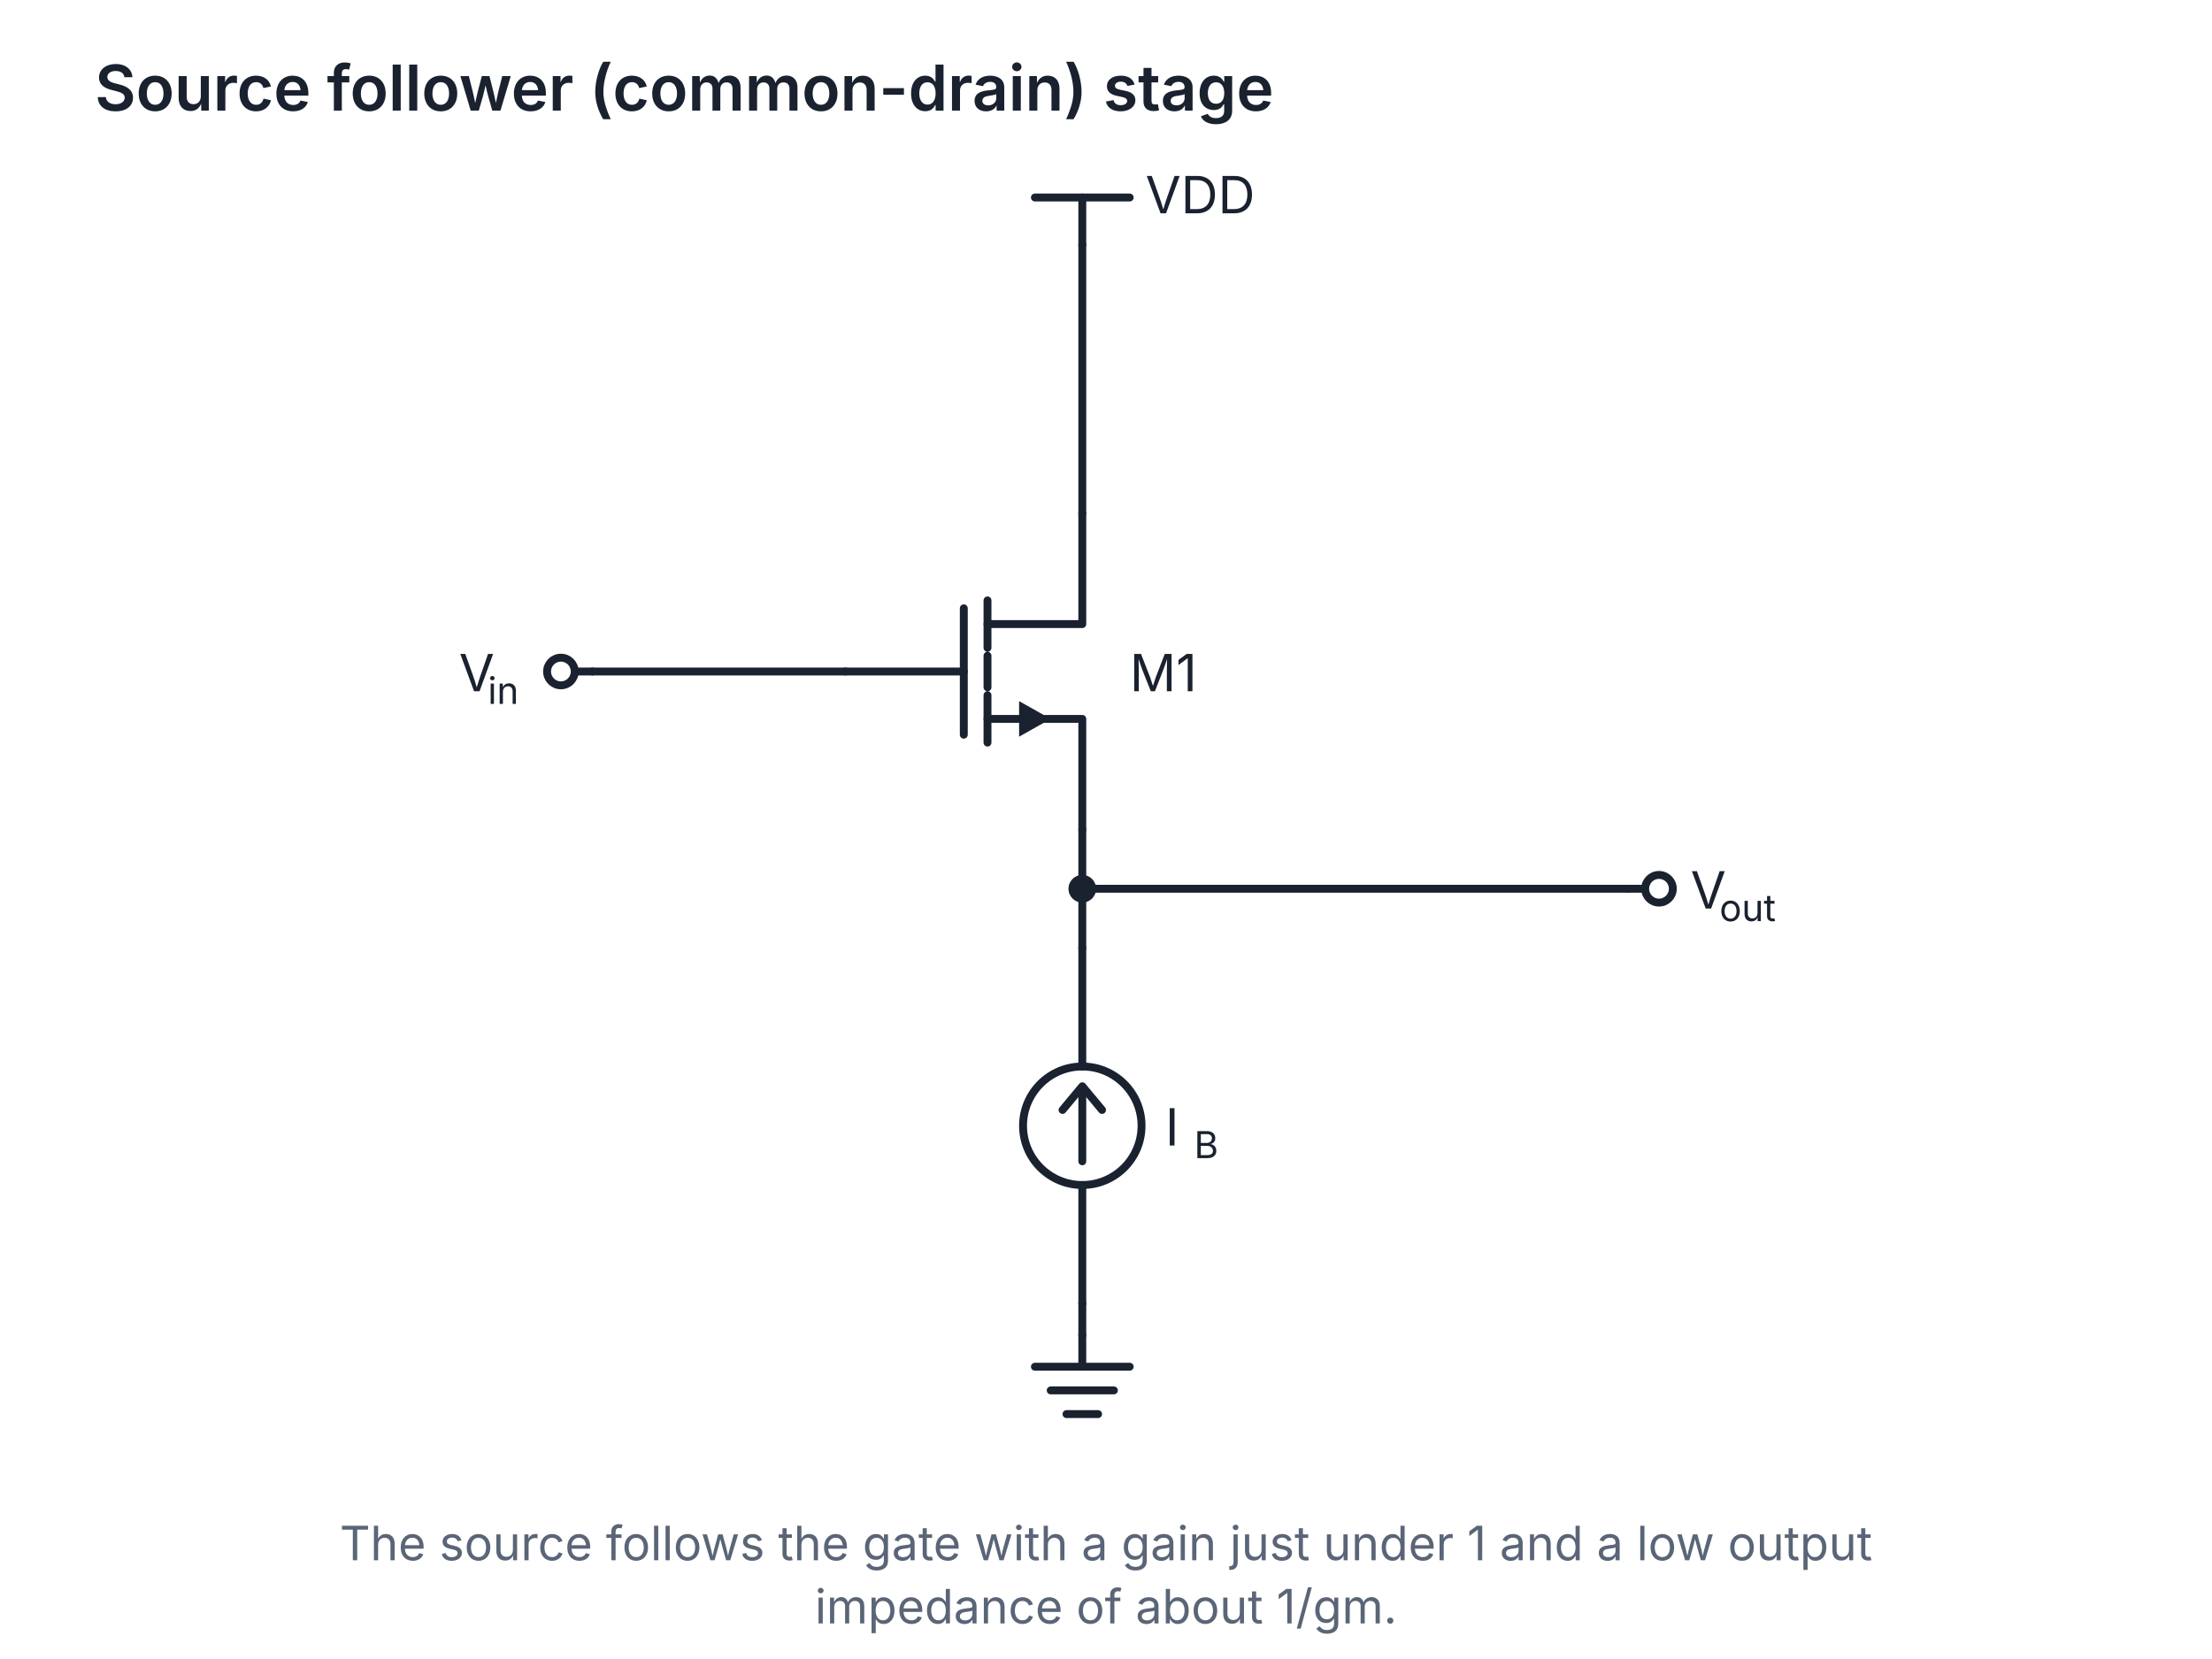
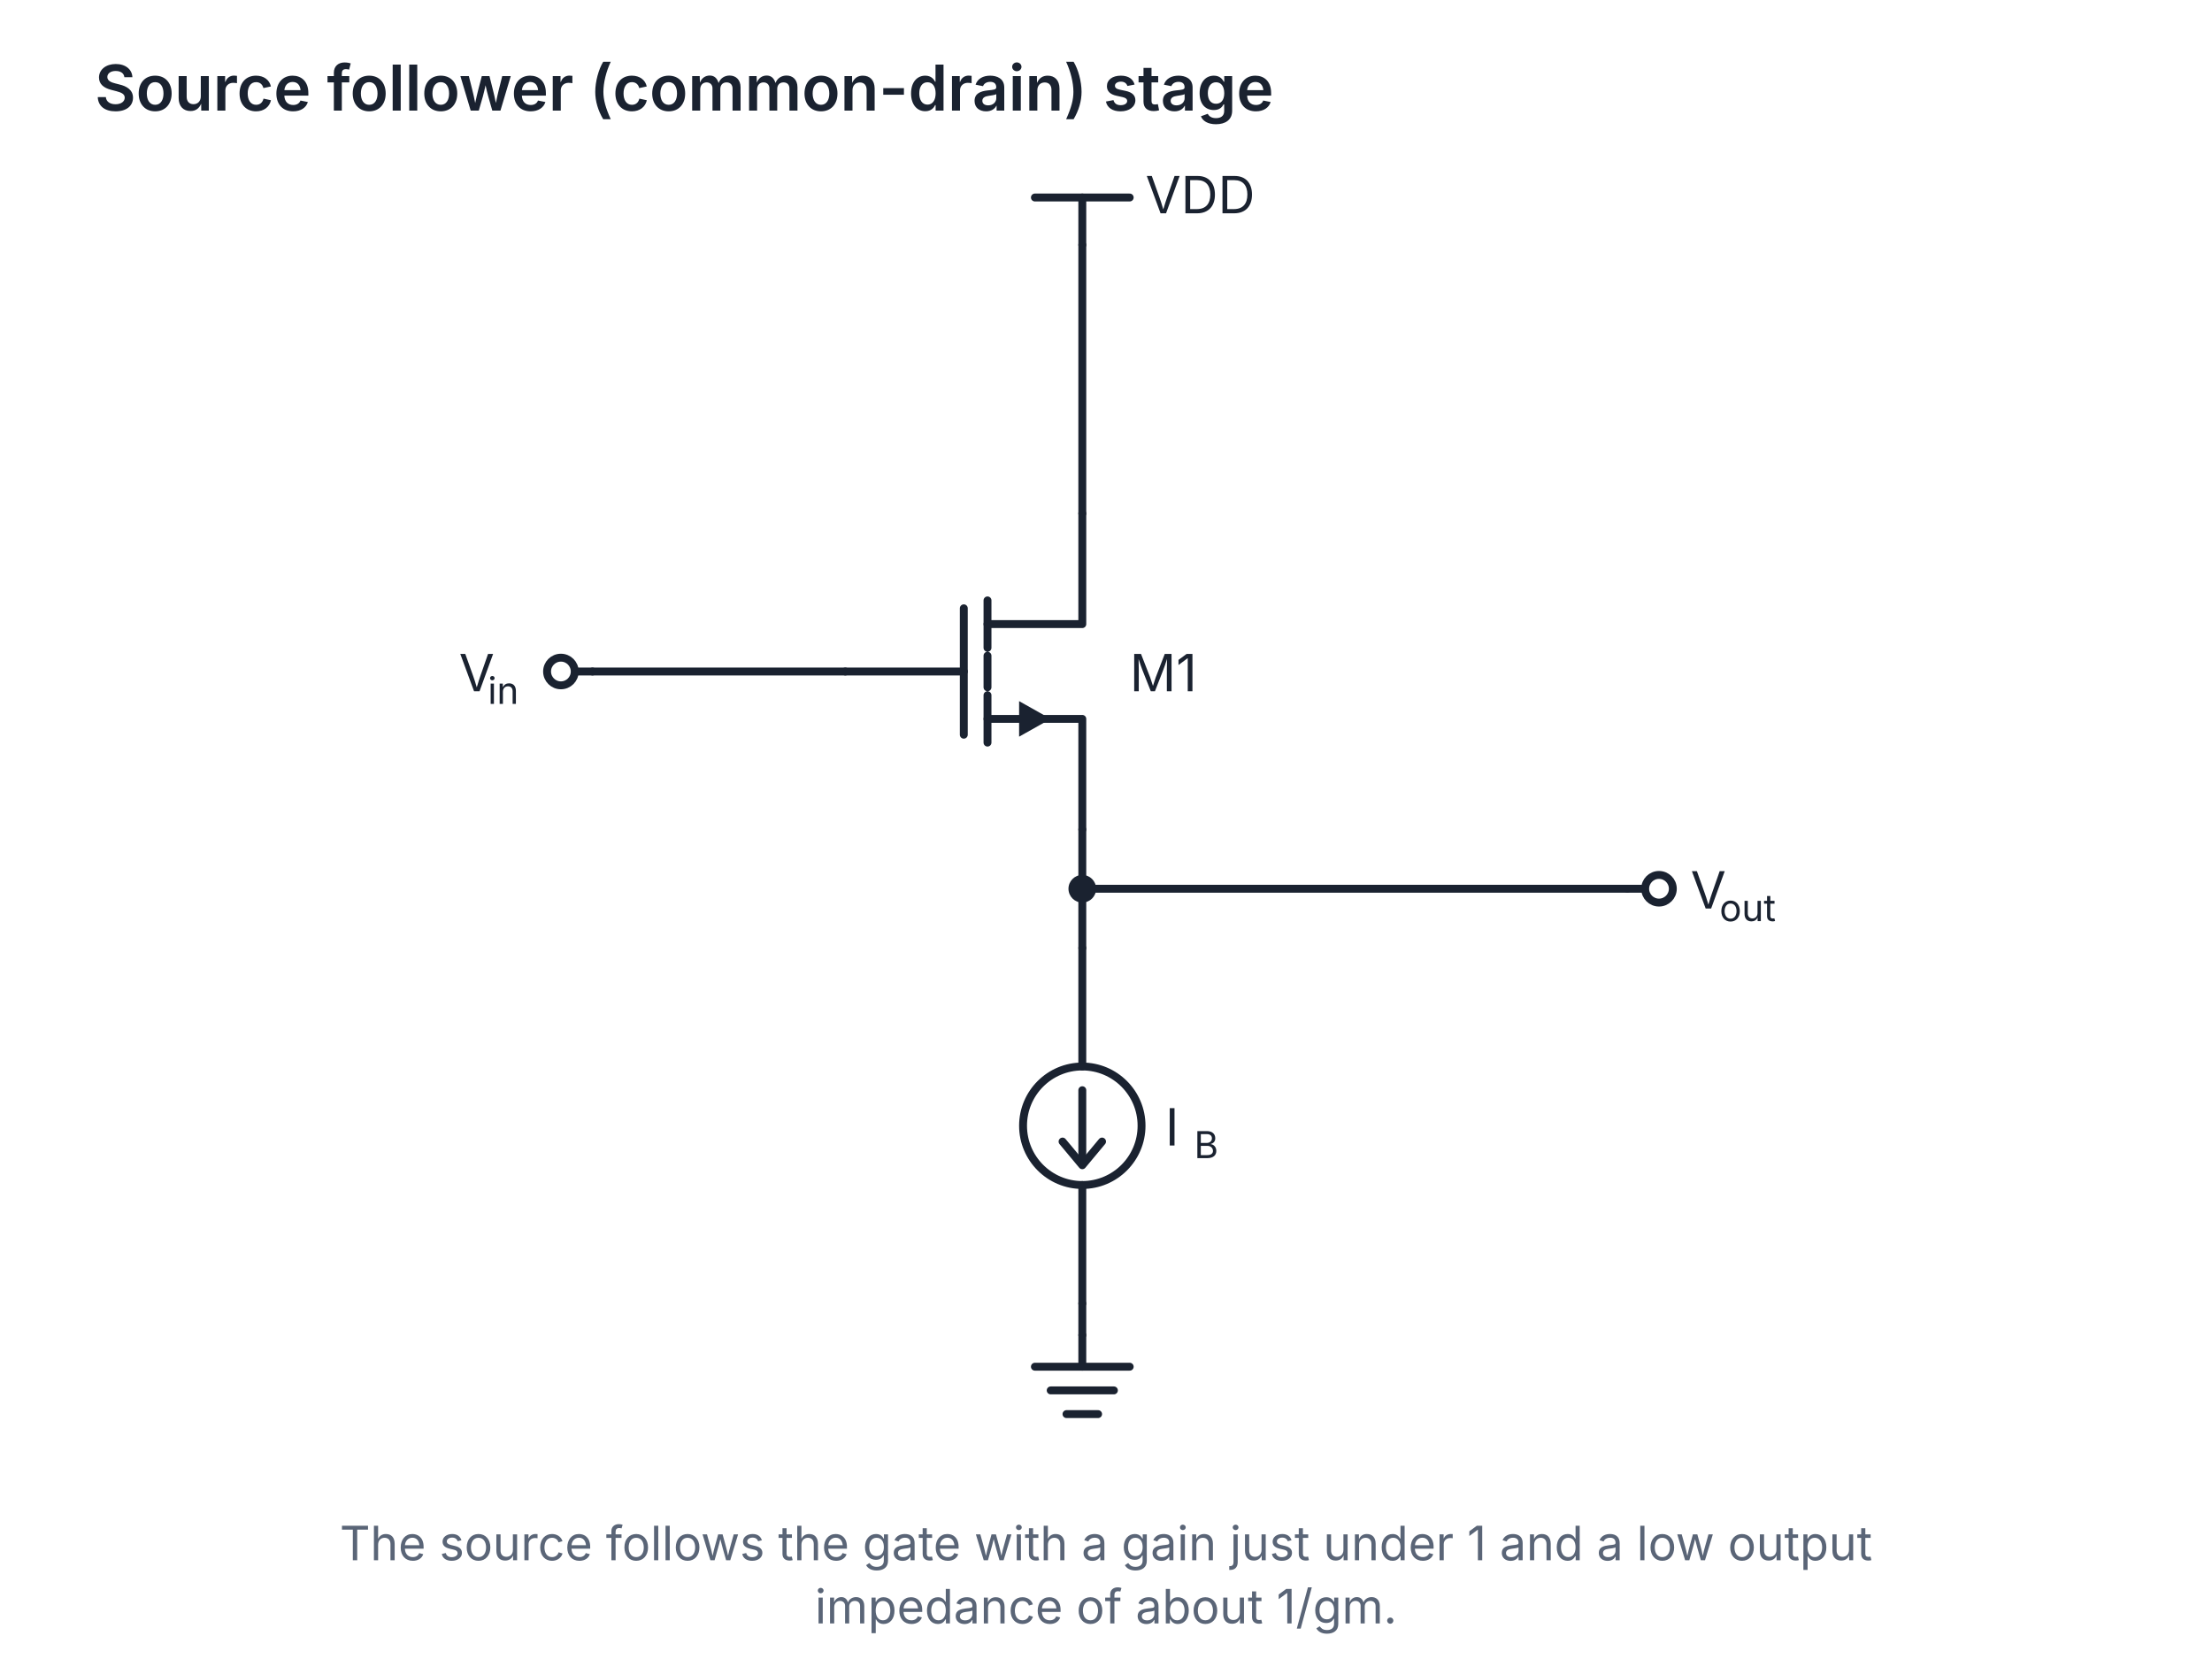
<svg xmlns="http://www.w3.org/2000/svg" viewBox="0 0 560 420" width="560" height="420" font-family="Inter, Segoe UI, system-ui, sans-serif">
  <rect width="560" height="420" fill="#ffffff" />
  <text x="24" y="28" font-size="16" text-anchor="start" fill="#1a2230" font-weight="600">Source follower (common-drain) stage</text>
  <path d="M274 50 V62" fill="none" stroke="#1a2230" stroke-width="2" stroke-linejoin="round" stroke-linecap="round" />
  <path d="M262 50 H286" fill="none" stroke="#1a2230" stroke-width="2" stroke-linejoin="round" stroke-linecap="round" data-sym="1" />
  <text x="290" y="54" font-size="13" text-anchor="start" fill="#1a2230">VDD</text>
  <path d="M274 62 V130" fill="none" stroke="#1a2230" stroke-width="2" stroke-linejoin="round" stroke-linecap="round" />
  <path d="M214 170 H244" fill="none" stroke="#1a2230" stroke-width="2" stroke-linejoin="round" stroke-linecap="round" />
  <path d="M244 154 V186" fill="none" stroke="#1a2230" stroke-width="2" stroke-linejoin="round" stroke-linecap="round" data-sym="1" />
  <path d="M250 152 V164 M250 166 V174 M250 176 V188" fill="none" stroke="#1a2230" stroke-width="2" stroke-linejoin="round" stroke-linecap="round" data-sym="1" />
  <path d="M250 158 H274 V130" fill="none" stroke="#1a2230" stroke-width="2" stroke-linejoin="round" stroke-linecap="round" />
  <path d="M250 182 H274 V210" fill="none" stroke="#1a2230" stroke-width="2" stroke-linejoin="round" stroke-linecap="round" />
  <path d="M266 182 L258 177.5 V186.5 z" fill="#1a2230" />
  <text x="286" y="175" font-size="13" text-anchor="start" fill="#1a2230">M1</text>
  <path d="M214 170 H150" fill="none" stroke="#1a2230" stroke-width="2" stroke-linejoin="round" stroke-linecap="round" />
  <path d="M145.5 170 H150" fill="none" stroke="#1a2230" stroke-width="2" stroke-linejoin="round" stroke-linecap="round" />
  <circle cx="142" cy="170" r="3.5" fill="#ffffff" stroke="#1a2230" stroke-width="2" />
  <text x="116.2" y="175" font-size="13" text-anchor="start" fill="#1a2230" xml:space="preserve">V</text>
  <text x="123.5" y="178.2" font-size="9.4" text-anchor="start" fill="#1a2230" xml:space="preserve">in</text>
  <path d="M274 210 V240" fill="none" stroke="#1a2230" stroke-width="2" stroke-linejoin="round" stroke-linecap="round" />
  <circle cx="274" cy="225" r="3.5" fill="#1a2230" />
  <path d="M274 225 H412" fill="none" stroke="#1a2230" stroke-width="2" stroke-linejoin="round" stroke-linecap="round" />
  <path d="M412 225 H416.5" fill="none" stroke="#1a2230" stroke-width="2" stroke-linejoin="round" stroke-linecap="round" />
  <circle cx="420" cy="225" r="3.5" fill="#ffffff" stroke="#1a2230" stroke-width="2" />
  <text x="428.0" y="230" font-size="13" text-anchor="start" fill="#1a2230" xml:space="preserve">V</text>
  <text x="435.3" y="233.2" font-size="9.4" text-anchor="start" fill="#1a2230" xml:space="preserve">out</text>
  <circle cx="274" cy="285" r="15" fill="#ffffff" stroke="#1a2230" stroke-width="2" />
-   <path d="M274 294 V276" fill="none" stroke="#1a2230" stroke-width="2" stroke-linejoin="round" stroke-linecap="round" data-sym="1" />
-   <path d="M269 281 L274 275 L279 281" fill="none" stroke="#1a2230" stroke-width="2" stroke-linejoin="round" stroke-linecap="round" data-sym="1" />
+   <path d="M274 276 V294" fill="none" stroke="#1a2230" stroke-width="2" stroke-linejoin="round" stroke-linecap="round" data-sym="1" />
+   <path d="M269 289 L274 295 L279 289" fill="none" stroke="#1a2230" stroke-width="2" stroke-linejoin="round" stroke-linecap="round" data-sym="1" />
  <path d="M274 240 V270" fill="none" stroke="#1a2230" stroke-width="2" stroke-linejoin="round" stroke-linecap="round" />
  <path d="M274 300 V330" fill="none" stroke="#1a2230" stroke-width="2" stroke-linejoin="round" stroke-linecap="round" />
  <text x="295.0" y="290" font-size="13" text-anchor="start" fill="#1a2230" xml:space="preserve">I</text>
  <text x="302.3" y="293.2" font-size="9.4" text-anchor="start" fill="#1a2230" xml:space="preserve">B</text>
  <path d="M274 330 V338" fill="none" stroke="#1a2230" stroke-width="2" stroke-linejoin="round" stroke-linecap="round" />
  <path d="M274 338 V346" fill="none" stroke="#1a2230" stroke-width="2" stroke-linejoin="round" stroke-linecap="round" />
  <path d="M262 346 H286 M266 352 H282 M270 358 H278" fill="none" stroke="#1a2230" stroke-width="2" stroke-linejoin="round" stroke-linecap="round" data-sym="1" />
  <text x="280.0" y="395" font-size="12" text-anchor="middle" fill="#5a6577">The source follows the gate with a gain just under 1 and a low output</text>
  <text x="280.0" y="411" font-size="12" text-anchor="middle" fill="#5a6577">impedance of about 1/gm.</text>
</svg>
